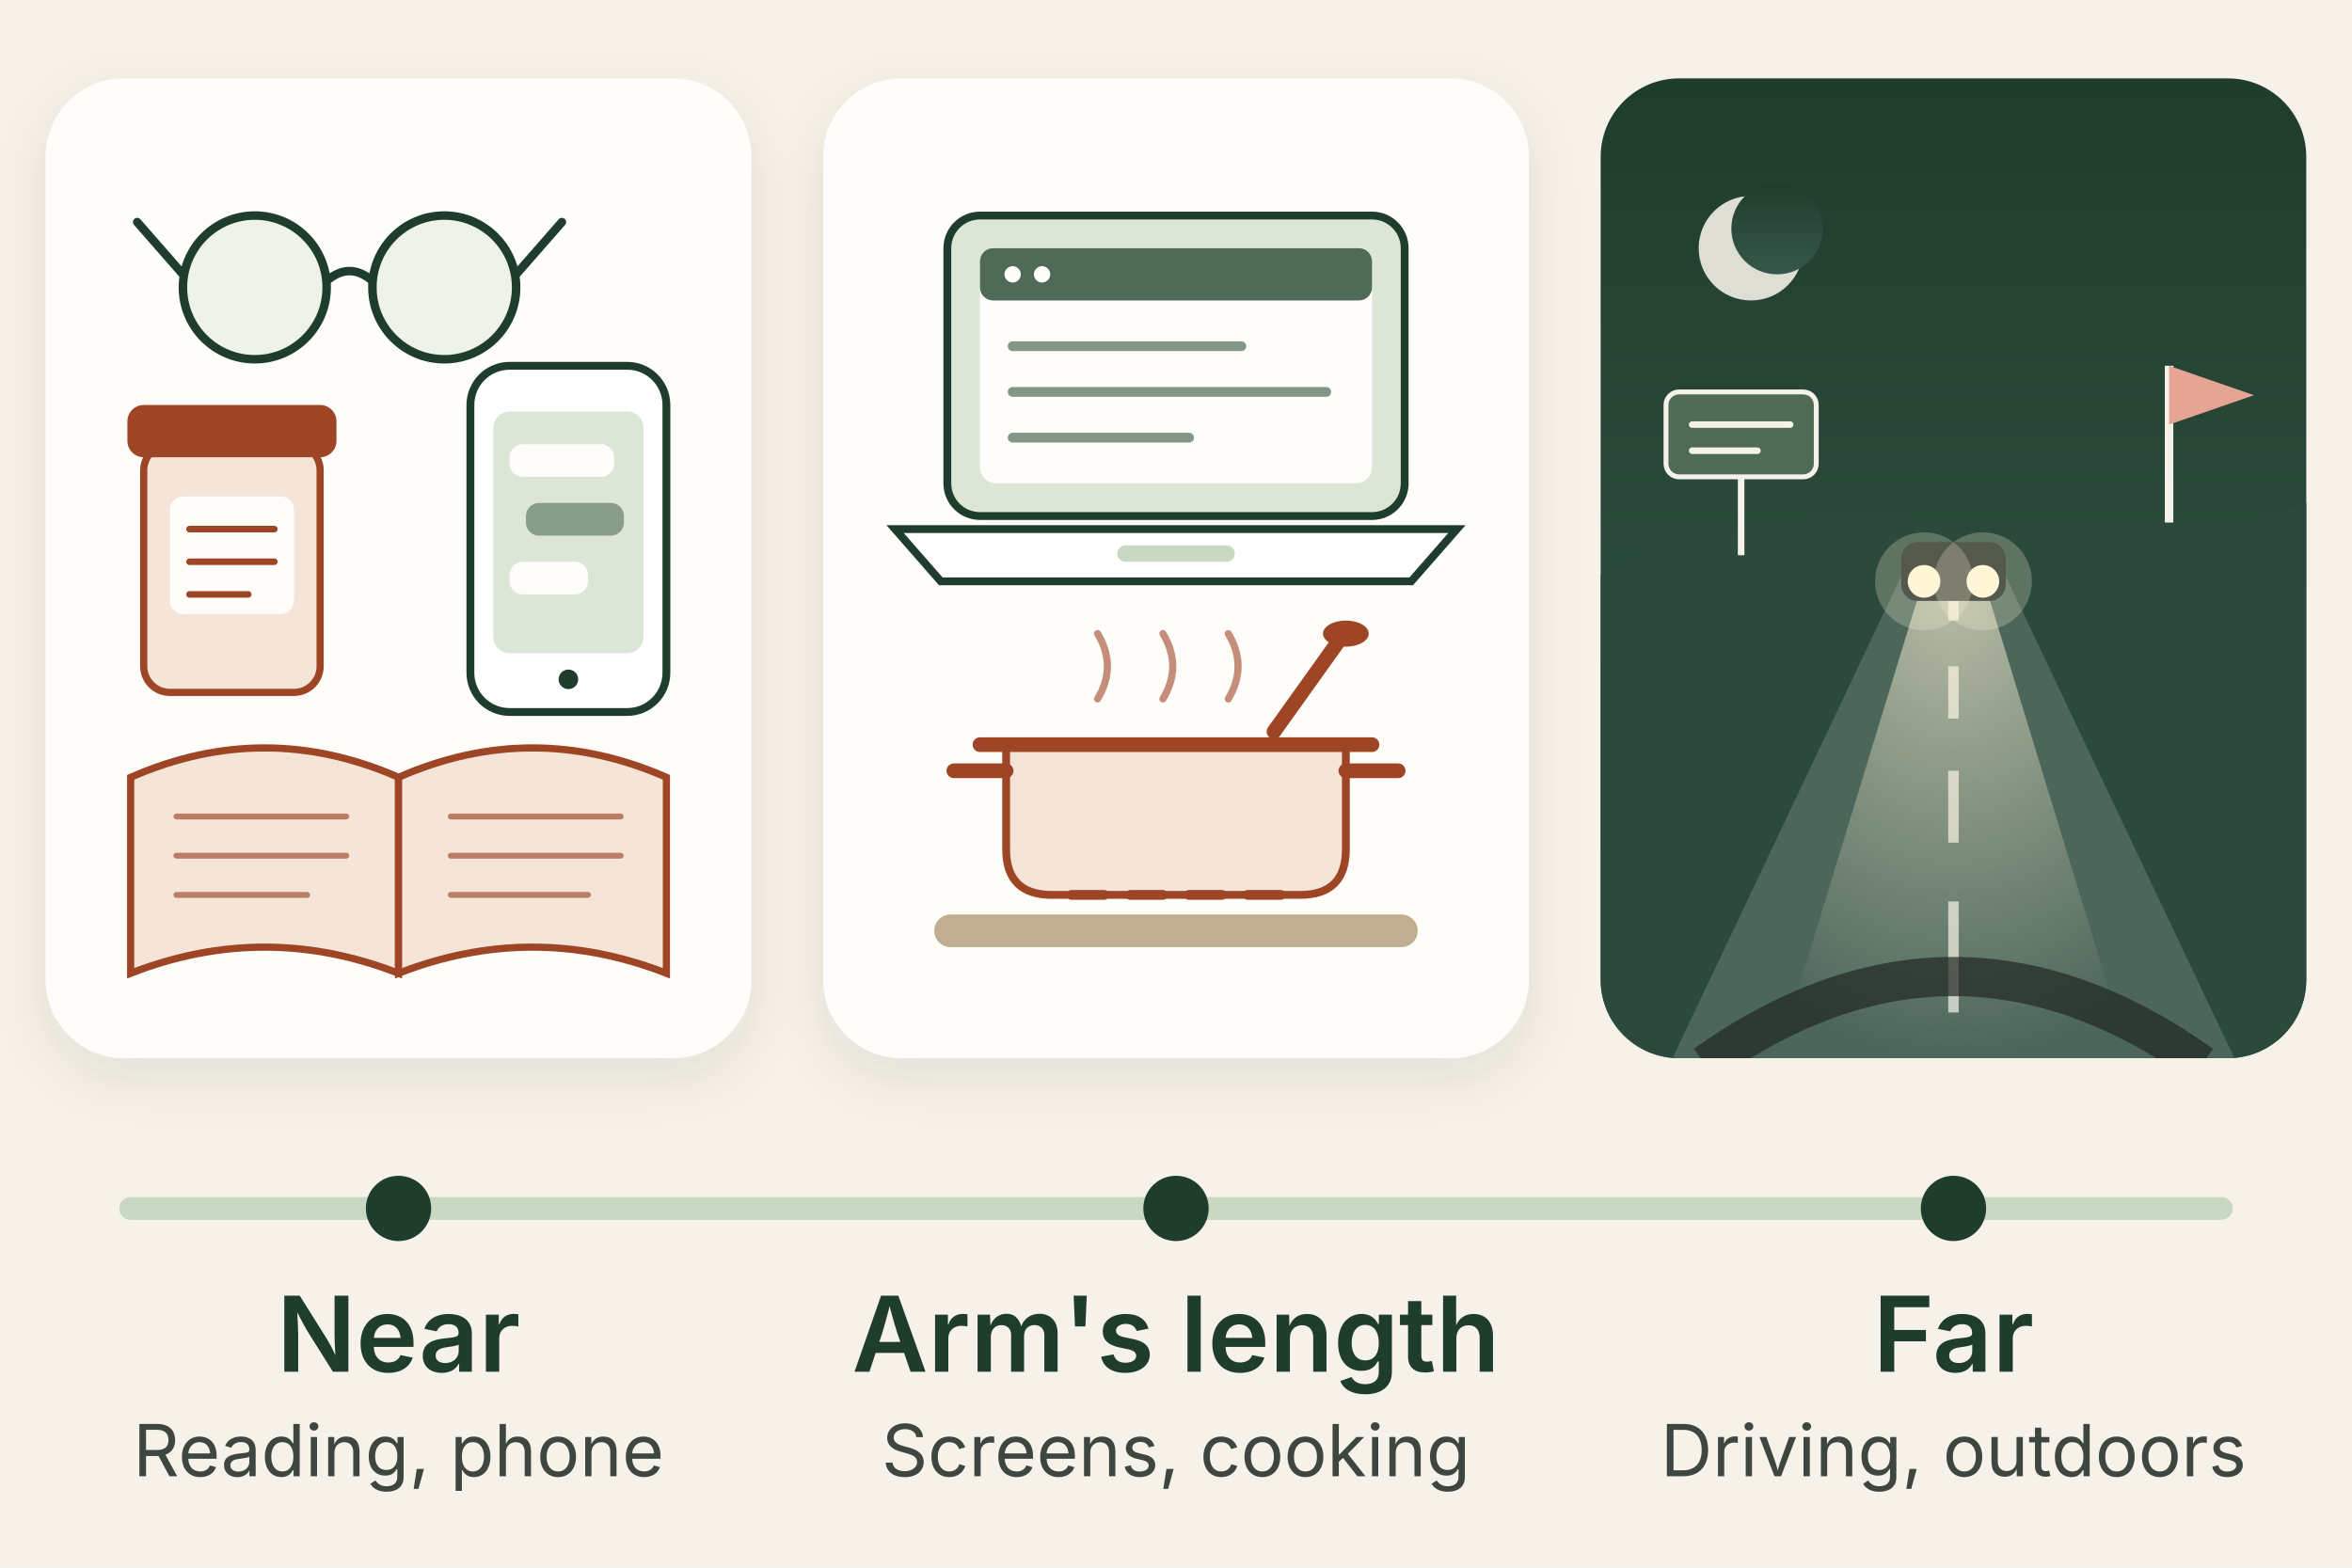
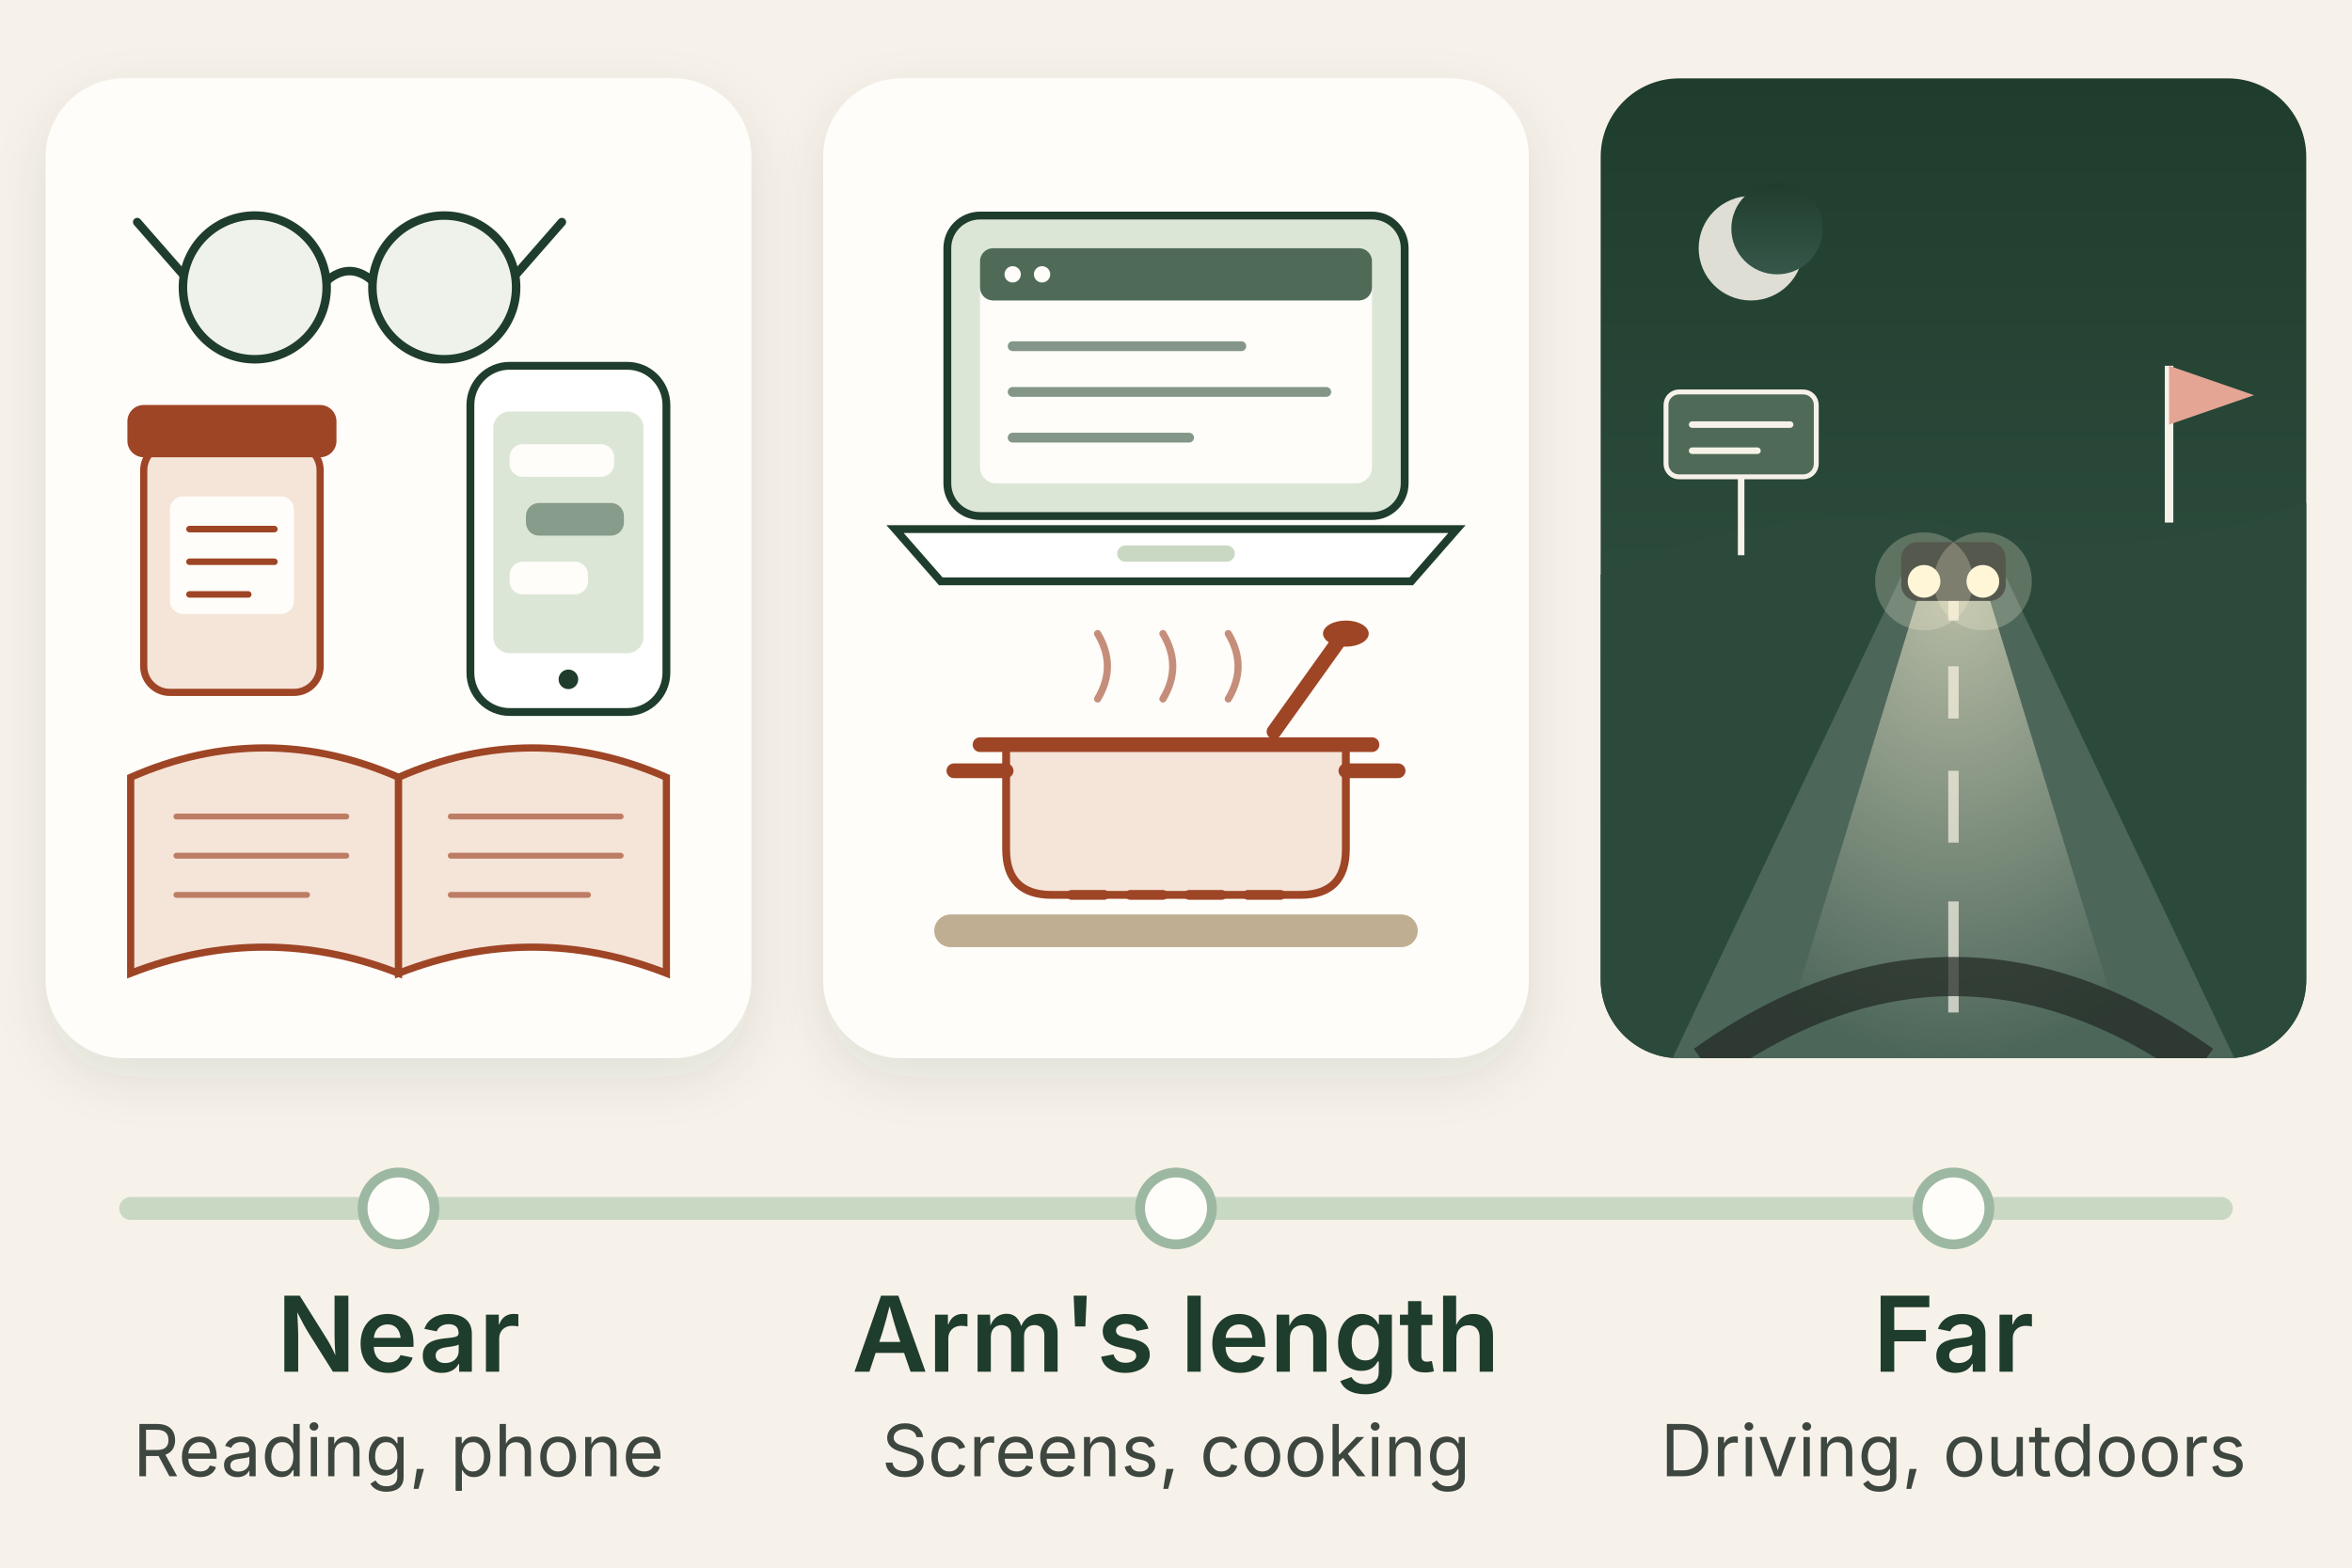
<svg xmlns="http://www.w3.org/2000/svg" viewBox="0 0 720 480" role="img" aria-labelledby="t d">
  <defs>
    <filter id="shadow" x="-20%" y="-20%" width="140%" height="140%">
      <feDropShadow dx="0" dy="6" stdDeviation="8" flood-color="#1F3D2C" flood-opacity=".10" />
    </filter>
    <linearGradient id="night" x1="0" y1="0" x2="0" y2="1">
      <stop offset="0" stop-color="#1F3D2C" />
      <stop offset="1" stop-color="#36574A" />
    </linearGradient>
    <radialGradient id="beam" cx="50%" cy="0%" r="100%">
      <stop offset="0" stop-color="#FFF6D8" stop-opacity=".6" />
      <stop offset="1" stop-color="#FFF6D8" stop-opacity="0" />
    </radialGradient>
    <clipPath id="c3">
      <rect x="0" y="0" width="216" height="300" rx="24" />
    </clipPath>
  </defs>
  <rect width="720" height="480" fill="#F7F2E9" />
  <g font-family="Inter,system-ui,sans-serif" text-anchor="middle">
    <g transform="translate(14,24)">
      <rect width="216" height="300" rx="24" fill="#FFFDF9" filter="url(#shadow)" />
      <g fill="#DCE6D7" fill-opacity=".45" stroke="#1F3D2C" stroke-width="2.6">
        <circle cx="64" cy="64" r="22" />
        <circle cx="122" cy="64" r="22" />
        <path d="M86,62 Q93,56 100,62" fill="none" />
        <path d="M42,60 L28,44 M144,60 L158,44" fill="none" stroke-linecap="round" />
      </g>
      <rect x="130" y="88" width="60" height="106" rx="12" fill="#fff" stroke="#1F3D2C" stroke-width="2.4" />
      <rect x="137" y="102" width="46" height="74" rx="5" fill="#DCE6D7" />
      <rect x="142" y="112" width="32" height="10" rx="4" fill="#FFFDF9" />
      <rect x="147" y="130" width="30" height="10" rx="4" fill="#4f6b58" opacity=".6" />
      <rect x="142" y="148" width="24" height="10" rx="4" fill="#FFFDF9" />
      <circle cx="160" cy="184" r="3" fill="#1F3D2C" />
      <rect x="30" y="112" width="54" height="76" rx="8" fill="#F5E4D8" stroke="#9E4526" stroke-width="2.2" />
      <rect x="25" y="100" width="64" height="16" rx="5" fill="#9E4526" />
      <rect x="38" y="128" width="38" height="36" rx="4" fill="#FFFDF9" />
      <path d="M44,138 h26 M44,148 h26 M44,158 h18" stroke="#9E4526" stroke-width="2" stroke-linecap="round" />
      <path d="M26,214 Q67,196 108,214 L108,274 Q67,258 26,274Z" fill="#F5E4D8" stroke="#9E4526" stroke-width="2.2" />
      <path d="M108,214 Q149,196 190,214 L190,274 Q149,258 108,274Z" fill="#F5E4D8" stroke="#9E4526" stroke-width="2.2" />
      <g stroke="#9E4526" stroke-width="1.8" opacity=".65" stroke-linecap="round">
        <path d="M40,226 h52 M40,238 h52 M40,250 h40 M124,226 h52 M124,238 h52 M124,250 h42" />
      </g>
    </g>
    <g transform="translate(252,24)">
      <rect width="216" height="300" rx="24" fill="#FFFDF9" filter="url(#shadow)" />
      <rect x="38" y="42" width="140" height="92" rx="10" fill="#DCE6D7" stroke="#1F3D2C" stroke-width="2.4" />
      <rect x="48" y="52" width="120" height="72" rx="5" fill="#FFFDF9" />
      <rect x="48" y="52" width="120" height="16" rx="4" fill="#4f6b58" />
      <circle cx="58" cy="60" r="2.5" fill="#FFFDF9" />
      <circle cx="67" cy="60" r="2.5" fill="#FFFDF9" />
      <path d="M58,82 h70 M58,96 h96 M58,110 h54" stroke="#4f6b58" stroke-width="3" stroke-linecap="round" opacity=".7" />
      <path d="M22,138 h172 l-14,16 h-144z" fill="#fff" stroke="#1F3D2C" stroke-width="2.4" />
      <rect x="90" y="143" width="36" height="5" rx="2.5" fill="#c9d8c3" />
      <path d="M138,200 L158,172" stroke="#9E4526" stroke-width="4.5" stroke-linecap="round" />
      <ellipse cx="160" cy="170" rx="7" ry="4" fill="#9E4526" />
      <path d="M56,204 h104 v32 q0,14 -14,14 h-76 q-14,0 -14,-14z" fill="#F5E4D8" stroke="#9E4526" stroke-width="2.4" />
      <path d="M40,212 h16 M160,212 h16" stroke="#9E4526" stroke-width="4.5" stroke-linecap="round" />
      <path d="M48,204 h120" stroke="#9E4526" stroke-width="4.5" stroke-linecap="round" />
      <rect x="34" y="256" width="148" height="10" rx="5" fill="#BFAE92" />
      <path d="M76,250 h64" stroke="#9E4526" stroke-width="3" stroke-dasharray="10 8" stroke-linecap="round" />
      <path d="M84,190 q6,-10 0,-20 M104,190 q6,-10 0,-20 M124,190 q6,-10 0,-20" fill="none" stroke="#9E4526" stroke-width="2.2" opacity=".6" stroke-linecap="round" />
    </g>
    <g transform="translate(490,24)">
      <g clip-path="url(#c3)">
        <rect width="216" height="300" fill="url(#night)" />
        <path d="M0,152 Q62,126 112,138 T216,130 V300 H0Z" fill="#2C4A3B" />
        <path d="M174,136 V88" stroke="#F7F2E9" stroke-width="2.6" />
        <path d="M174,88 l26,9 -26,9z" fill="#E4A595" />
        <rect x="20" y="96" width="46" height="26" rx="4" fill="#4f6b58" stroke="#F7F2E9" stroke-width="1.5" />
        <path d="M43,122 v24" stroke="#F7F2E9" stroke-width="2" />
        <path d="M28,106 h30 M28,114 h20" stroke="#F7F2E9" stroke-width="2" stroke-linecap="round" />
        <path d="M22,300 L96,144 L120,144 L194,300Z" fill="#4C665A" />
        <path d="M108,154 v12 M108,180 v16 M108,212 v22 M108,252 v34" stroke="#F7F2E9" stroke-width="3.2" opacity=".7" />
        <path d="M54,300 L98,156 L118,156 L162,300Z" fill="url(#beam)" />
        <rect x="92" y="142" width="32" height="18" rx="5" fill="#1F2621" />
        <circle cx="99" cy="154" r="5" fill="#FFF6D8" />
        <circle cx="117" cy="154" r="5" fill="#FFF6D8" />
        <circle cx="99" cy="154" r="15" fill="#FFF6D8" opacity=".24" />
        <circle cx="117" cy="154" r="15" fill="#FFF6D8" opacity=".24" />
        <path d="M32,302 Q108,248 184,302" fill="none" stroke="#1F2621" stroke-width="12" opacity=".7" />
        <circle cx="46" cy="52" r="16" fill="#F7F2E9" opacity=".88" />
        <circle cx="54" cy="46" r="14" fill="url(#night)" />
      </g>
      <rect width="216" height="300" rx="24" fill="none" filter="url(#shadow)" />
    </g>
    <path d="M40,370 L680,370" stroke="#c9d8c3" stroke-width="7" stroke-linecap="round" />
-     <g fill="#1F3D2C">
-       <circle cx="122" cy="370" r="10" />
-       <circle cx="360" cy="370" r="10" />
-       <circle cx="598" cy="370" r="10" />
+     <g fill="#FFFDF9" stroke="#9DB8A2" stroke-width="3">
+       <circle cx="122" cy="370" r="11" />
+       <circle cx="360" cy="370" r="11" />
+       <circle cx="598" cy="370" r="11" />
    </g>
    <g font-size="32" font-weight="600" fill="#1F3D2C">
      <text x="122" y="420">Near</text>
      <text x="360" y="420">Arm's length</text>
      <text x="598" y="420">Far</text>
    </g>
    <g font-size="22" fill="#3d463f">
      <text x="122" y="452">Reading, phone</text>
      <text x="360" y="452">Screens, cooking</text>
      <text x="598" y="452">Driving, outdoors</text>
    </g>
  </g>
</svg>
